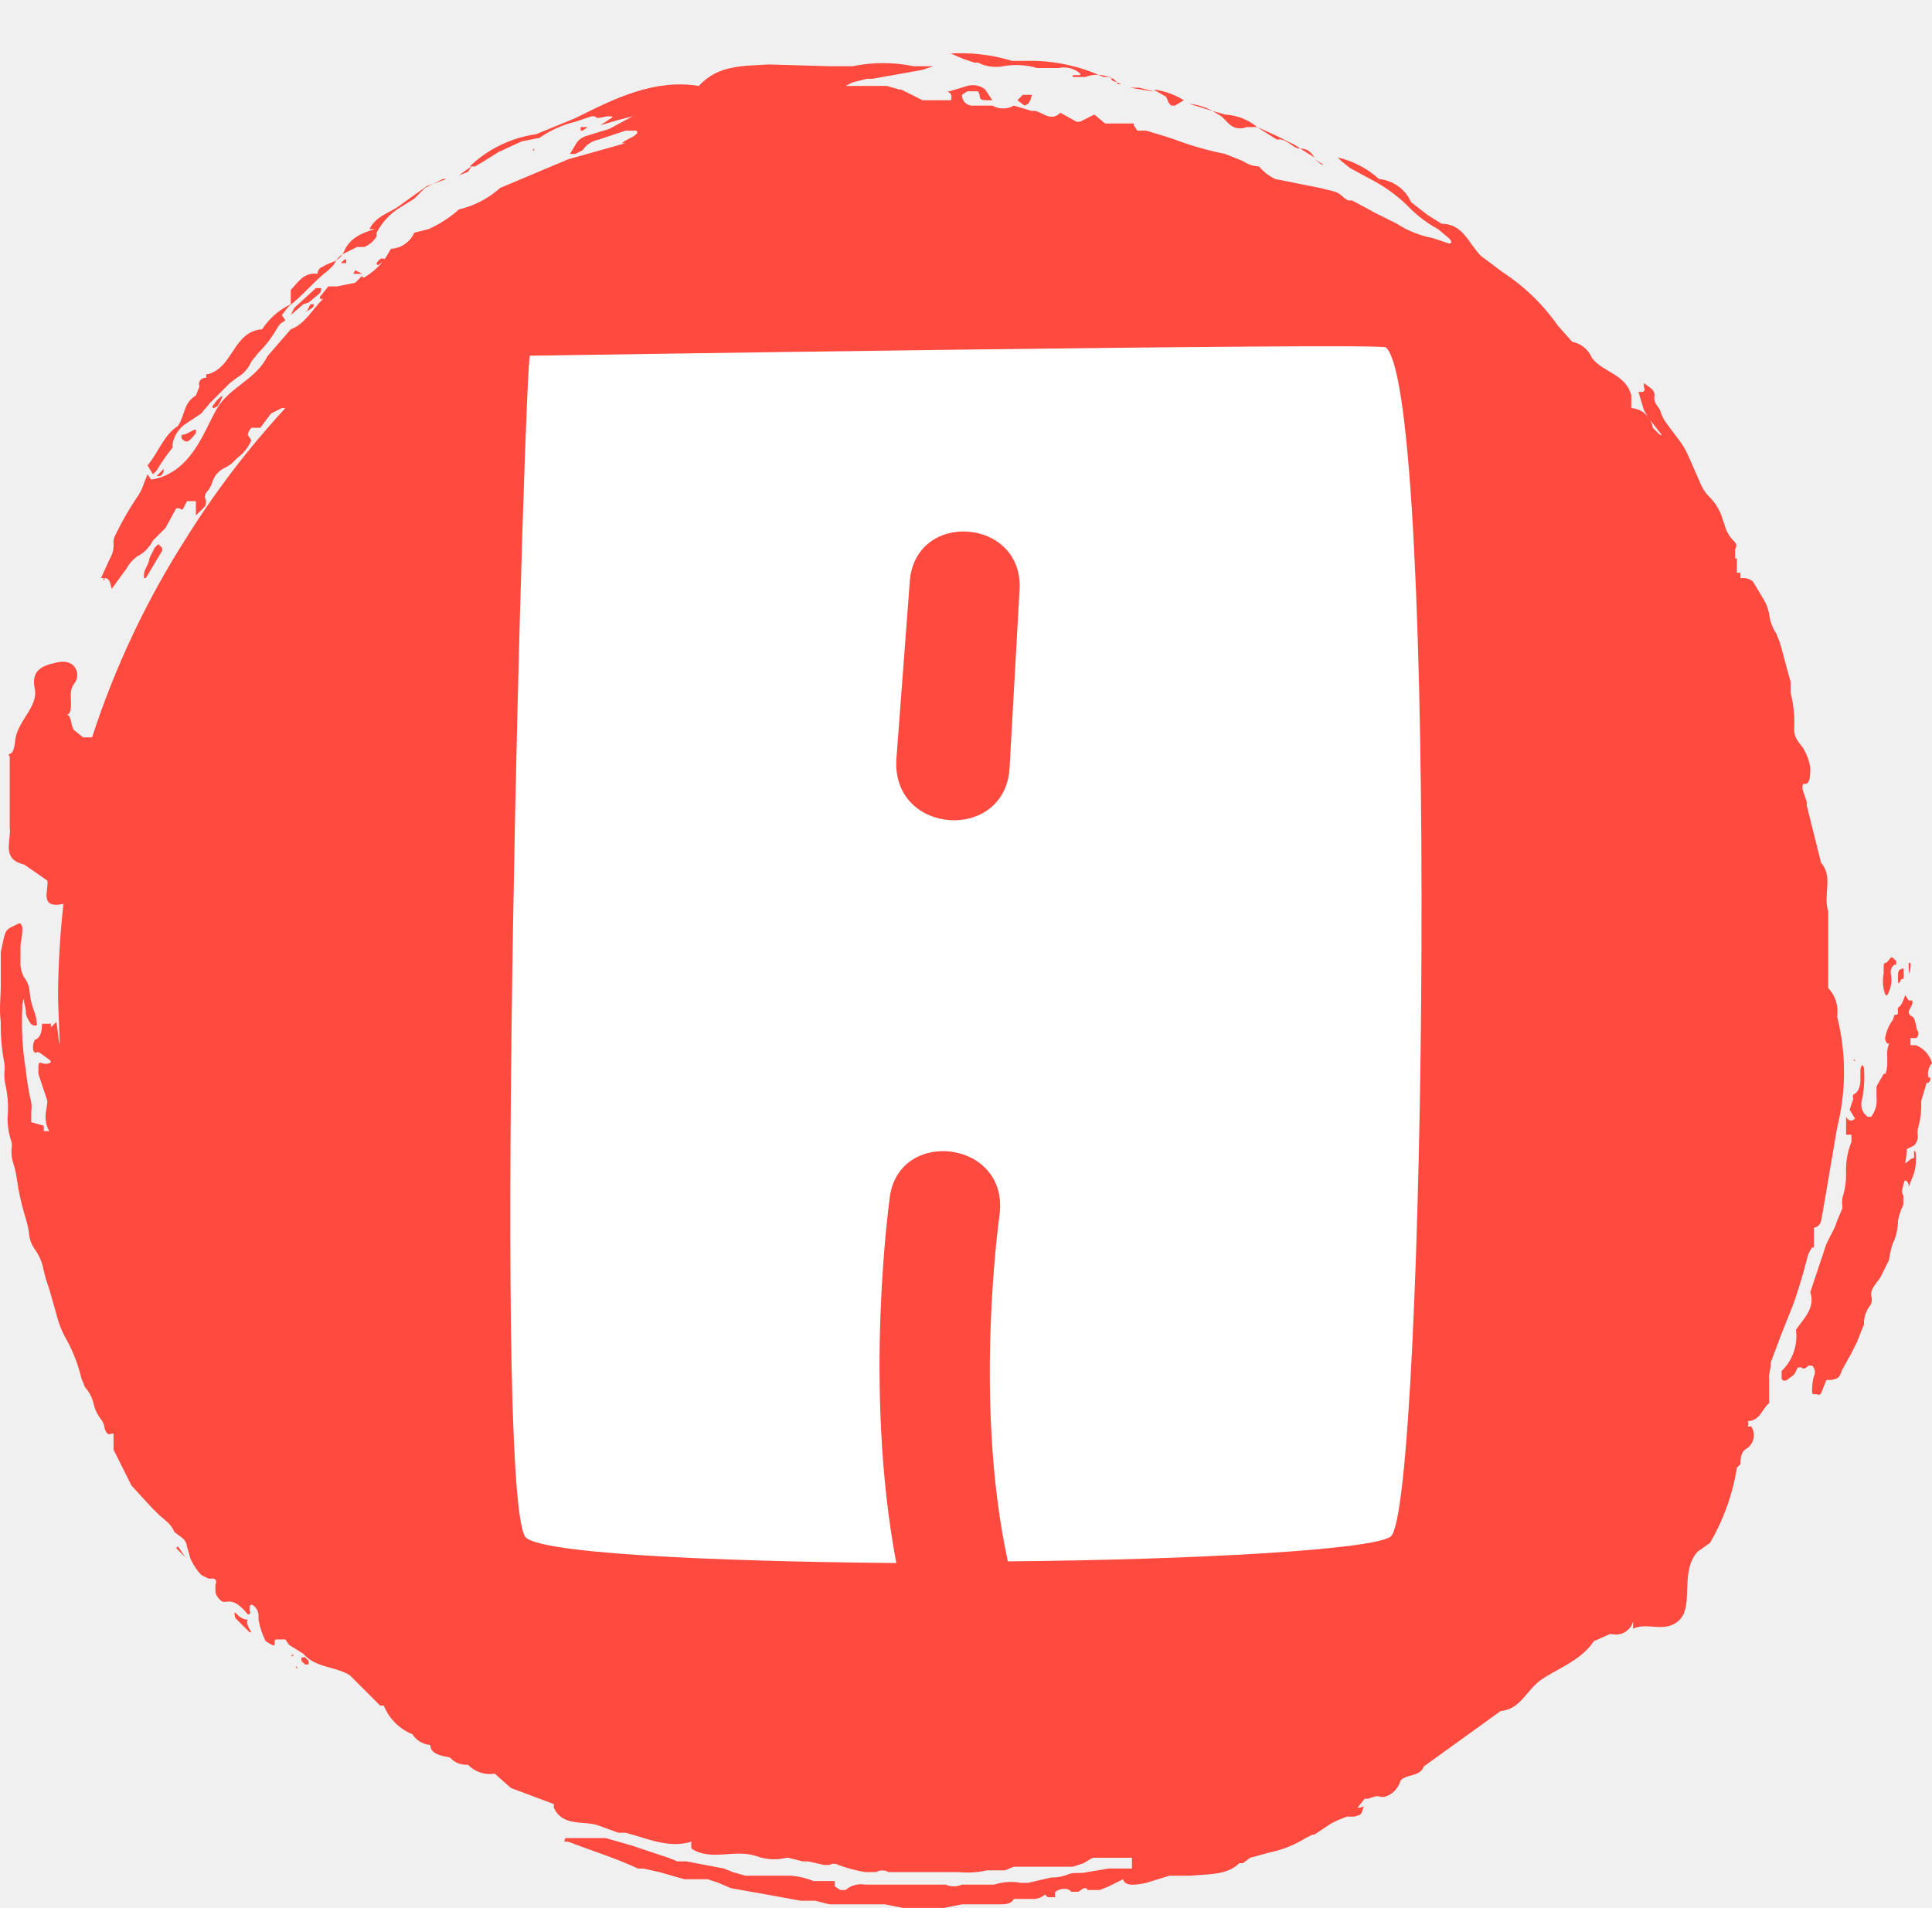
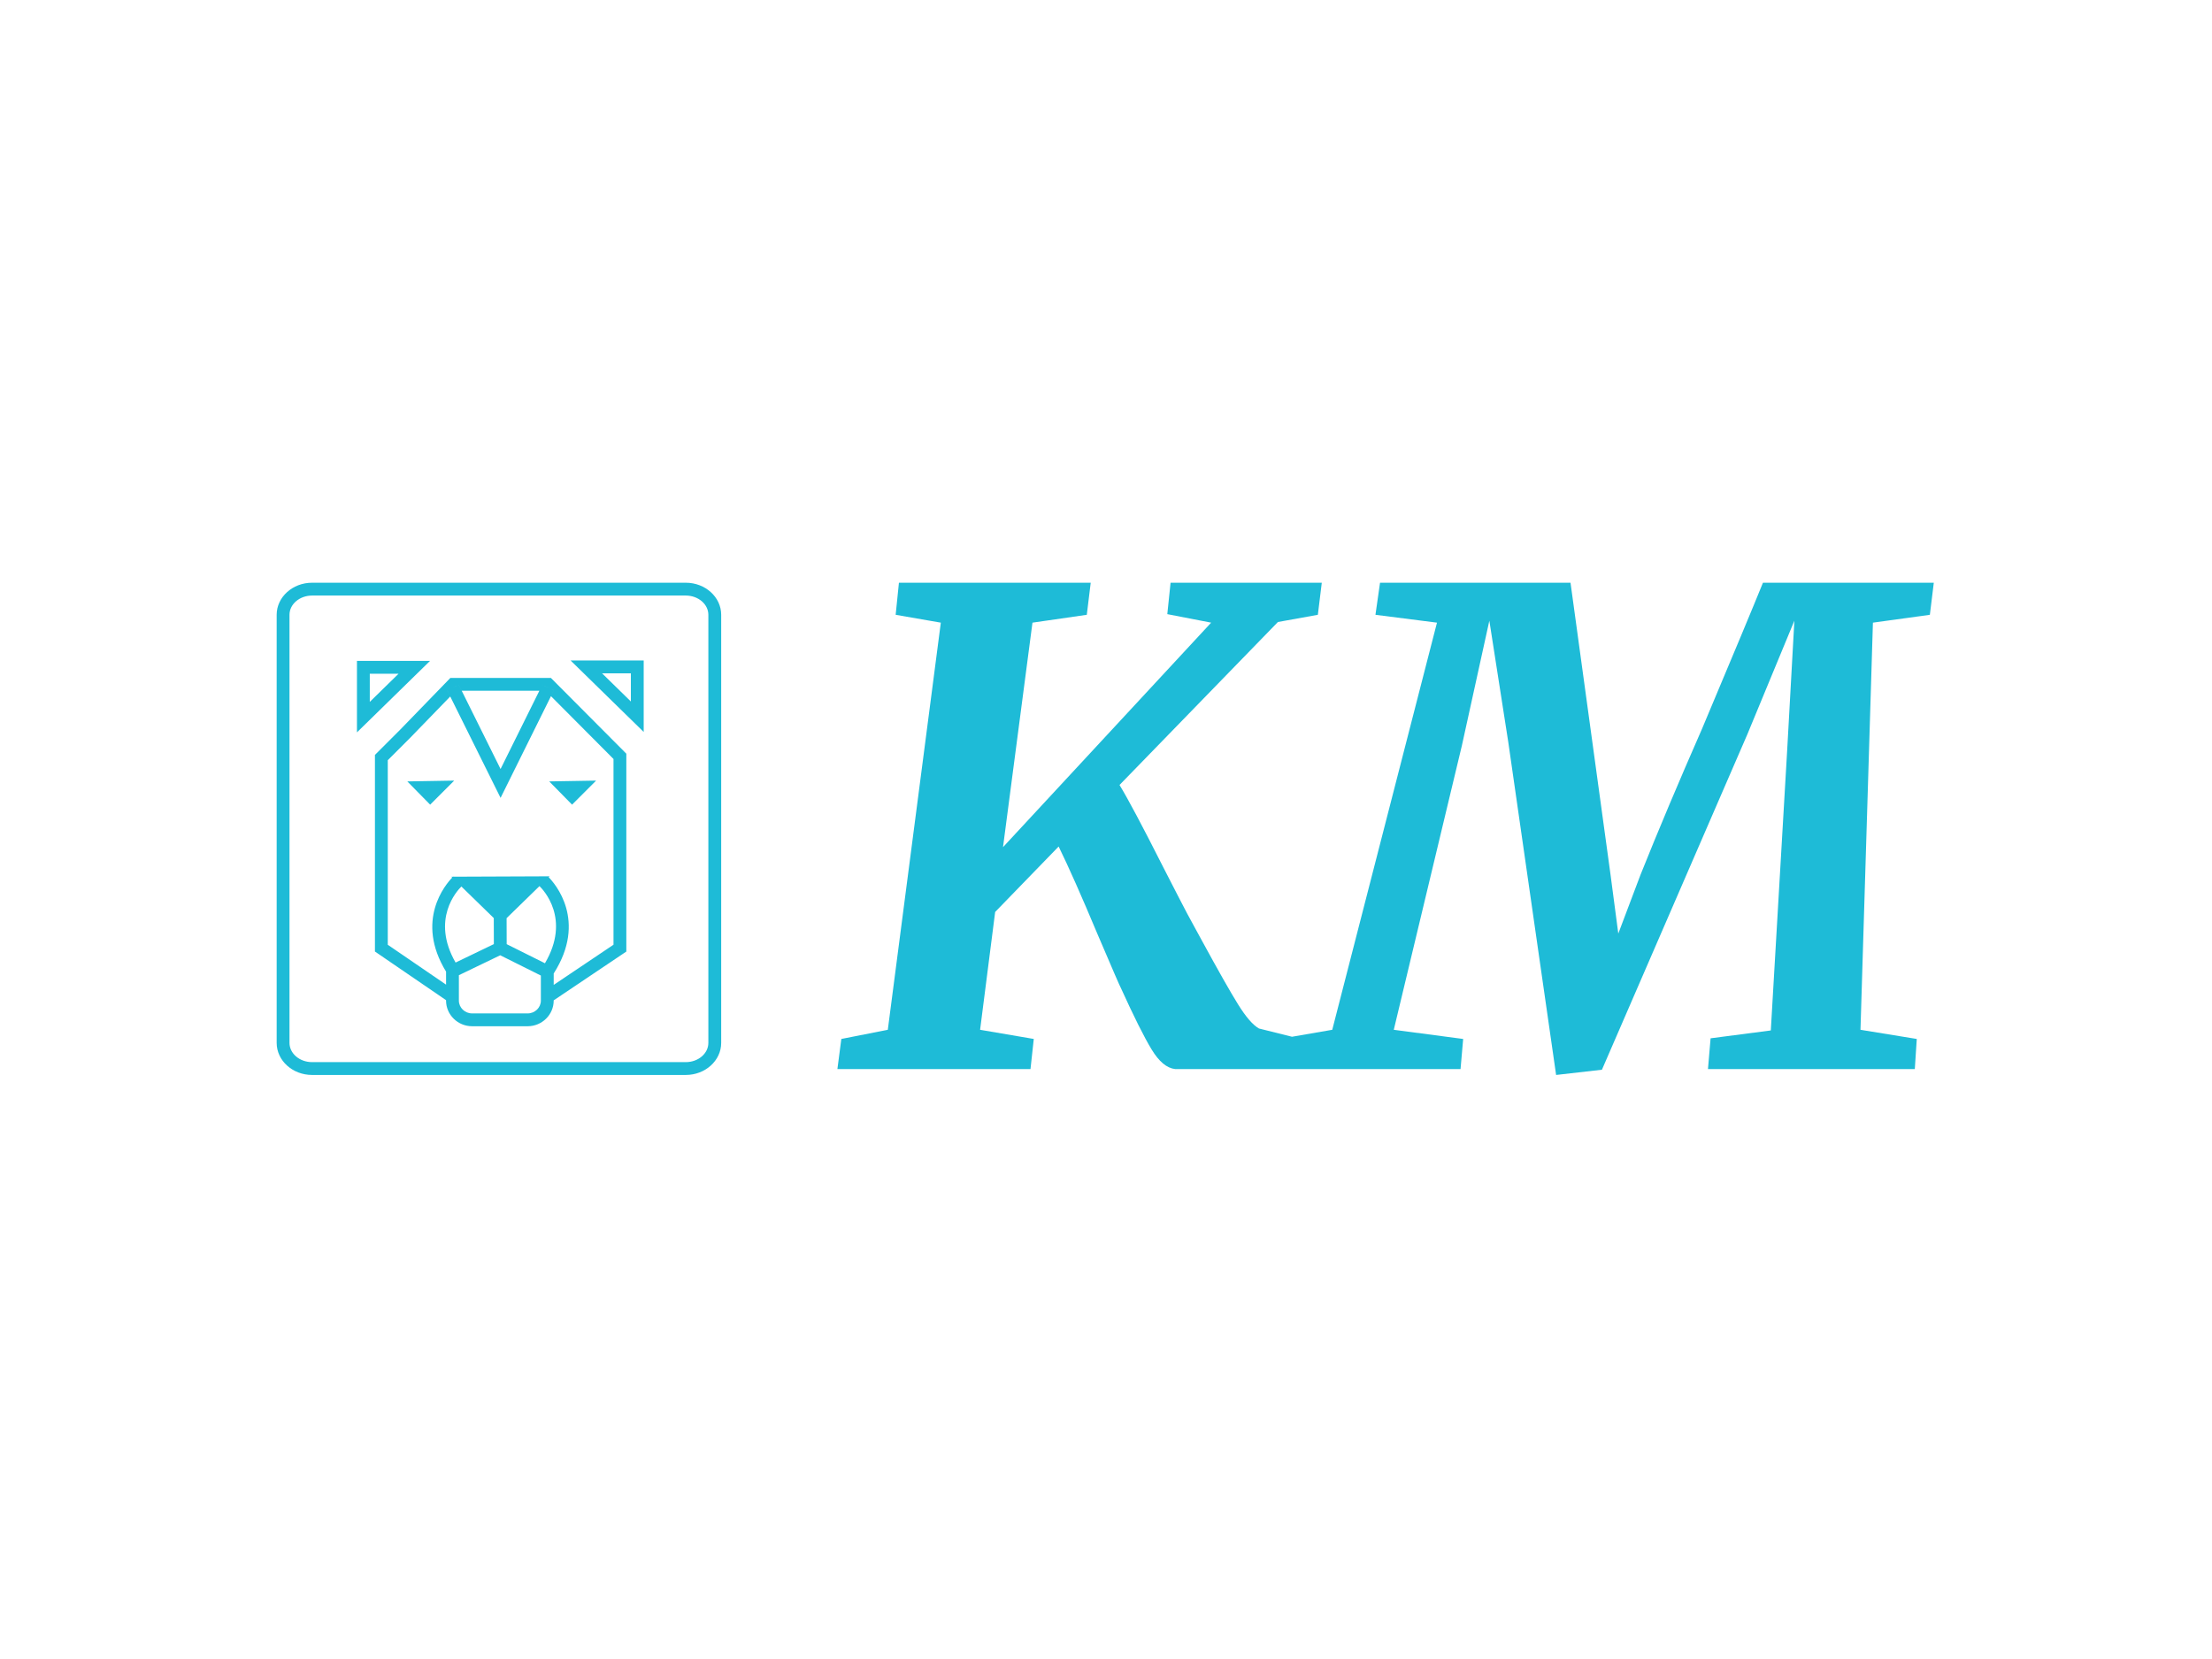
- <svg xmlns="http://www.w3.org/2000/svg" width="308.761" height="304.916" viewBox="0 0 106.008 104.687" class="css-1j8o68f" version="1.1" id="svg23">
-   <defs id="SvgjsDefs2684" />
-   <g id="SvgjsG2685" featurekey="rootContainer" transform="matrix(0.9820593,0,0,0.9820593,-0.05456052,0)" fill="#ff4a3f">
-     <g id="g17">
-       <path d="M19.8 15.3h.5l-.4-.2zm.5.1zm.8-.7c0 .1 0 .1.1.1l.4-.3c-.2-.1-.3-.1-.5.2zm.4-.2zm-4.1 2.3zm-.2.6l.3-.2c.1-.1.1-.2.1-.2h-.2l-.2.4c-.1-.1-.1 0 0 0zm2.2-2.9h-.1l-.2.2h.3zm-2.1 2.4l.6-.5c.1-.1.1-.2.1-.3h-.3l-1.2 1.1-.2.4.7-.6zm-1.1.8z" id="path3" />
-       <path d="M9.7 25v-.2a1.7 1.7 0 0 1 .7-1.1l.9-.6.5-.6.7-.7.4-.4.4-.3a1.9 1.9 0 0 0 .8-.9l.4-.5a5.9 5.9 0 0 0 1-1.3l.2-.3.3-.2-.2-.3.4-.5c.8-.6 1.4-1.4 2.2-2l.3-.3a1.4 1.4 0 0 1 .5-.6l.8-.4h.4a1.4 1.4 0 0 0 .7-.6V13a3.5 3.5 0 0 1 1.3-1.4l.8-.5.2-.2.4-.4 1-.5h.2l-1.1.4-1.4 1c-.6.5-1.4.6-1.8 1.4h.3c-.7.2-1.4.5-1.7 1.2s-.8.6-1.2.9a.4.4 0 0 0-.3.4c-.8-.1-1.1.5-1.5.9v.8a3.9 3.9 0 0 0-1.6 1.4c-1.6.1-1.6 2.1-3 2.5h-.1a.2.2 0 0 0 0 .2c-.3 0-.5.2-.4.5l-.2.5c-.7.4-.6 1.1-1 1.7-.8.5-1.1 1.5-1.7 2.2l.3.5.2-.2a11.6 11.6 0 0 1 .9-1.3zM53.9 3.3l.6.2h.2a2.2 2.2 0 0 0 1.4.2 4.1 4.1 0 0 1 1.9.1h1.2a1.4 1.4 0 0 1 1.2.3.1.1 0 0 1 0 .1H60a.1.1 0 0 0 0 .1h.7a1.8 1.8 0 0 1 1.3 0c.2 0 .1.1.2.2l.5.2h-.2c-.2-.4-.5-.4-.8-.4a9.7 9.7 0 0 0-4.3-.9h-.8A9.8 9.8 0 0 0 53 3h.2zm7.3 3.1zM50.3 4.7zm10.9 1.7h.2-.2zM19 14.7zm32.1-10zm17.6 2.2a.9.9 0 0 0 1 .2h.6a3.1 3.1 0 0 0-1.8-.7l-.7-.2.5.3zm-3.4-1.3c0 .1.1.2.2.3h.2l.5-.3a4.2 4.2 0 0 0-1.7-.6l.7.4zm7.4 2.7l.8.5c-.2-.3-.4-.5-.8-.5z" id="path5" />
-       <path d="M99 76.1l.6-1.6.6-1.5c.2-.5.6-1.8.8-2.6a1.7 1.7 0 0 1 .3-.7h.1v-1.1c.5-.1.4-.6.5-.9l.8-4.7a12.7 12.7 0 0 0 0-6.2 1.9 1.9 0 0 0-.5-1.6v-4.3c-.3-.9.3-1.9-.4-2.7L101 45a.4.4 0 0 0 0-.2l-.2-.6a.5.5 0 0 1 0-.4h.1c.3 0 .3-.5.3-.9a3 3 0 0 0-.4-1.1l-.3-.4a1.1 1.1 0 0 1-.2-.7 6.7 6.7 0 0 0-.2-2v-.6c-.2-.7-.4-1.5-.6-2.2l-.2-.5a2.5 2.5 0 0 1-.4-1.1 2.5 2.5 0 0 0-.3-.8l-.6-1a.8.8 0 0 0-.6-.2h-.1V32h-.2v-.8H97V31a.4.4 0 0 0 0-.1v-.2c.1-.2.1-.3-.1-.5a1.8 1.8 0 0 1-.4-.6l-.2-.6a2.9 2.9 0 0 0-.7-1.2 2.2 2.2 0 0 1-.5-.7l-.7-1.6a4.3 4.3 0 0 0-.6-1l-.6-.8a2.4 2.4 0 0 1-.4-.8l-.2-.3a.6.6 0 0 1-.1-.5.5.5 0 0 0-.2-.4l-.4-.3v.2c.1.2 0 .3-.1.3h-.2l.3 1 .3.5.7.9h-.1l-.2-.2-.2-.2a1.3 1.3 0 0 0-1.2-1.1v-.7c-.3-1.2-1.6-1.3-2.2-2.1a1.5 1.5 0 0 0-1.1-.9l-.8-.9a11.3 11.3 0 0 0-3.1-3l-.8-.6-.4-.3c-.7-.7-1-1.8-2.2-1.8l-.8-.5-.9-.7a2.2 2.2 0 0 0-1.8-1.3 5.1 5.1 0 0 0-2.3-1.2l.2.2.5.4 1.3.7a8.5 8.5 0 0 1 2.1 1.6 6.8 6.8 0 0 0 1.5 1.1l.6.5c.1.1.2.2.1.3H81l-.9-.3a5.6 5.6 0 0 1-2-.8l-1.2-.6-1.3-.7h-.2c-.3-.1-.4-.4-.8-.5l-.8-.2-2.5-.5a2.6 2.6 0 0 1-.9-.7 1.7 1.7 0 0 1-.9-.3l-1-.4a18.1 18.1 0 0 1-2.8-.8l-.6-.2-1-.3h-.5l-.2-.3v-.1h-1.6l-.6-.5-.4.2-.4.2h-.2l-.9-.5c-.6.6-1.1-.2-1.6-.1l-1-.3a1.2 1.2 0 0 1-1.2 0h-1.2a.6.6 0 0 1-.5-.6l.3-.2h.6a.7.7 0 0 1 .1.3c0 .2.2.2.5.2h.2l-.4-.6a1.1 1.1 0 0 0-1-.2l-1 .3H53c.3.2.2.3.2.5h-1.6l-.4-.2-.8-.4h-.1l-.7-.2h-2.3l.4-.2.8-.2h.3l1.7-.3 1.1-.2.6-.2h-1.1a8.4 8.4 0 0 0-3.4 0h-1.3L43 3.6c-1.4.1-2.8 0-3.9 1.2-2.5-.4-4.7.7-6.9 1.8l-2.2.9a6.7 6.7 0 0 0-3.7 1.8h.3l.5-.3.8-.5 1.3-.6 1-.2a6 6 0 0 1 2-.9l.9-.3h.2c.1.2.5 0 .7 0h.2c.1 0 .1.1 0 .1l-.6.4 1-.3.8-.2-1.3.7-1.3.4a1 1 0 0 0-.6.5l-.3.5h.3l.4-.2a1.4 1.4 0 0 1 .9-.6l1.5-.5h.5a.1.1 0 0 1 .1.2c-.2.2-.6.3-.8.5h.2l-3.2.9-3.8 1.6a5.2 5.2 0 0 1-2.3 1.2 6.6 6.6 0 0 1-1.7 1.1l-.8.2a1.5 1.5 0 0 1-1.3.9l-.3.5a3.7 3.7 0 0 1-1.2 1.1h-.1v-.1l-.2.2-.2.2-1 .2h-.5l-.4.5c-.1.1-.1.2 0 .2h.1c-.6.6-1 1.4-1.8 1.7L15 19.9c-.6 1.2-1.8 1.6-2.6 2.6s-1.4 3.9-3.9 4.3l-.2-.3-.2.5a2.7 2.7 0 0 1-.4.8 16.9 16.9 0 0 0-1.2 2.1.8.8 0 0 0-.1.5 1.4 1.4 0 0 1-.2.8l-.5 1.1h.2c.3 0 .3.3.4.6l.8-1.1a2.2 2.2 0 0 1 .6-.7 2 2 0 0 0 .9-.9l.3-.3.4-.4.6-1.1h.2c.1.1.1.1.2 0l.2-.4h.5v.8l.5-.5a.5.5 0 0 0 0-.5.4.4 0 0 1 .1-.3 1.5 1.5 0 0 0 .3-.5 1.3 1.3 0 0 1 .8-.9l.3-.2.3-.3a2.4 2.4 0 0 0 .8-1l-.2-.3c0-.1.1-.3.2-.4h.5l.6-.8.6-.3h.2a48.8 48.8 0 0 0-5.5 7.2h-.1.1a48.4 48.4 0 0 0-5.3 11.2h-.5l-.5-.4c-.2-.2-.1-.7-.4-.9h.1c.3-.5-.1-1.2.3-1.7s.1-1.4-.9-1.2-1.5.5-1.3 1.5-1 1.8-1.1 2.9-.5.5-.3.9v3.9c.1.8-.5 1.8.8 2.1l1.3.9c.1.5-.5 1.6.9 1.3a49.2 49.2 0 0 0-.3 5c0 1.1.1 2.2.1 3.3v-.4c-.1-.4-.1-.8-.2-1.3l-.3.3v-.2h-.5c0 .5-.1.8-.4.9a.9.9 0 0 0-.1.5c0 .1.1.3.2.2s.4.2.7.4-.2.3-.4.2-.2.1-.2.3v.3l.5 1.5c0 .3-.1.6-.1.9a1.7 1.7 0 0 0 .2.8h-.3v-.3l-.7-.2v-.6a1.5 1.5 0 0 0 0-.5 14.6 14.6 0 0 1-.3-1.8 16.6 16.6 0 0 1-.2-3.5.9.9 0 0 1 .1-.5v.2a2.9 2.9 0 0 1 .1.5.8.8 0 0 0 .1.4c.1.2.2.4.4.4s.1-.1.1-.2a2.1 2.1 0 0 0-.1-.5 4.2 4.2 0 0 1-.3-1.3 1.5 1.5 0 0 0-.3-.7 1.6 1.6 0 0 1-.2-.9v-.8c0-.3.1-.6.1-.9a.5.5 0 0 0-.1-.4h-.1c-.8.4-.7.2-1 1.6V55c0 .7-.1 1.4 0 2.1a10.8 10.8 0 0 0 .2 2.3 1.8 1.8 0 0 1 0 .5 3.1 3.1 0 0 0 .1.9 5.9 5.9 0 0 1 .1 1.3 3.9 3.9 0 0 0 .2 1.7 1.2 1.2 0 0 1 0 .4 2.1 2.1 0 0 0 .1.8 4.9 4.9 0 0 1 .2.9 14 14 0 0 0 .5 2.2 5 5 0 0 1 .2 1 1.7 1.7 0 0 0 .3.7 2.9 2.9 0 0 1 .5 1.2 8.5 8.5 0 0 0 .3 1l.4 1.4a5.4 5.4 0 0 0 .6 1.5 8.5 8.5 0 0 1 .8 2.1l.2.5a2.1 2.1 0 0 1 .5 1 2.1 2.1 0 0 0 .4.8 1 1 0 0 1 .2.5c.1.3.2.4.4.3h.1v.9l.5 1 .5 1 1.1 1.2.4.4c.3.3.7.5.9 1l.4.3a.7.7 0 0 1 .3.5l.2.7a3.3 3.3 0 0 0 .6.9l.4.2h.3a.2.2 0 0 1 .1.3 2.5 2.5 0 0 0 0 .5.9.9 0 0 0 .4.5h.2c.4-.1.8.2 1.2.7h.1c0-.1.1-.1 0-.2v-.2c0-.1.1-.2.2-.1a.7.7 0 0 1 .3.6v.2a4.3 4.3 0 0 0 .4 1.2c.5.3.5.3.5.1s0-.2.2-.2h.4l.2.3.8.5c.7.8 1.8.7 2.6 1.2l1.7 1.7h.2a2.9 2.9 0 0 0 1.6 1.6 1.3 1.3 0 0 0 1 .6c0 .5.6.6 1.1.7a1.2 1.2 0 0 0 .8.4h.2a1.7 1.7 0 0 0 1.5.5l.9.8 2.4.9v.2c.5 1.1 1.7.7 2.5 1l1.1.4h.4c1.2.3 2.4.9 3.7.5a.7.7 0 0 0 0 .4c1.1.7 2.4 0 3.6.4a2.9 2.9 0 0 0 1.7.1h.1l.8.2h.3l.9.2h.3a.5.5 0 0 1 .5 0 7.9 7.9 0 0 0 1.5.4h.6a.7.7 0 0 1 .7 0h3.9a5 5 0 0 0 1.6-.1h1l.5-.2H60l.6-.2.5-.3h2.2v.6H62l-1.2.2c-.4.1-.7 0-1 .1a2.4 2.4 0 0 1-1 .2l-1.3.3h-.4a3.1 3.1 0 0 0-1.5.1h-1.8a1.1 1.1 0 0 1-.9 0h-4.5a1.3 1.3 0 0 0-1.1.3H47l-.3-.2v-.3h-1.2a4.1 4.1 0 0 0-1.3-.3h-2.5l-.7-.2-.5-.2-2.1-.4h-.5l-.5-.2-2.1-.7-1.4-.4h-2.2c-.1 0-.1.1-.1.2h.2c1.3.5 2.6.9 3.9 1.5h.3l.9.2 1.4.4h1.3l.6.2.7.3 1.7.3 1.1.2 1.1.2h.8l.8.2h3.1l1 .2h2.3l1-.2H56c.4 0 .6-.1.7-.3h1a1 1 0 0 0 .8-.3c-.1.1 0 .1.1.2h.4v-.2c0-.1 0-.1.2-.2s.6-.1.7.1h.4l.3-.2c.2 0 .2 0 .2.1h.7l.5-.2.8-.4c.1.3.4.4 1.3.2l1.3-.4h1.2c.9-.1 2 0 2.7-.7h.2l.4-.3 1.1-.3a6.1 6.1 0 0 0 2-.8l.4-.2h.1l.9-.6.4-.2.5-.2h.4c.4-.1.4-.1.5-.4s0-.1-.2-.1h-.1l.4-.5h.2c.3-.1.5-.2.7-.1h.2a1.3 1.3 0 0 0 .9-.9c.3-.4 1.1-.2 1.3-.8l4.3-3.1c1.1-.1 1.4-1.1 2.2-1.7s2.3-1.1 3-2.2l.9-.4h.1a1 1 0 0 0 1.2-.7v.4c.8-.4 1.8.3 2.6-.5s0-2.7 1-3.8l.7-.5a12.1 12.1 0 0 0 1.5-4.2l.2-.2c0-.3 0-.7.4-.9a.9.9 0 0 0 .2-1.2h-.2a.3.3 0 0 0 0-.3c.7 0 .8-.7 1.2-1V77a.5.5 0 0 1 0-.2 3.8 3.8 0 0 0 .1-.7zM5.9 32.2z" id="path7" />
-       <path d="M26.4 9.3l-.3.2-.4.3.5-.2zm6.1-2h.1l.3-.2h-.4zm-2.6 1l-.1.1h.1v-.1zm-1.5 1.4zm1.3-.2zm-6.3 3.1zM9.2 26.2l-.4.4H9a.4.4 0 0 0 .2-.4zm3-3.5a2.1 2.1 0 0 0 .3-.6 1.5 1.5 0 0 0-.5.5c-.1.1-.1.2 0 .2zM11 24.2V24c-.2 0-.5.3-.8.3v.2c.3.3.4.2.8-.3zm3 66.2zM73.9 9.2h.1l-.5-.3zm-2.5-1.4c.5-.1.8.4 1.2.5h.1l-.3-.2-1-.5-1.1-.5.3.2zM52.8 3.1zm11.7 2h-.1l-1.2-.2h.5zm2 .7l1.3.4a3.3 3.3 0 0 0-1.3-.4zm-9 0a1 1 0 0 0 .2-.5h-.5l-.3.3.4.3zm9 1.6zM49.9 4.2zm2.9.7zM48.5 4zm13.8 2.1a.5.5 0 0 0 0 .1zm44.8 52.3h-.3V58h.3c.1 0 .2-.3.1-.4s-.1-.7-.3-.8a.3.3 0 0 1-.2-.3l.2-.4a.4.4 0 0 0 0-.2h-.2l-.2-.3c-.1.3-.2.6-.4.7a.5.5 0 0 0 0 .2c0 .1 0 .2-.1.2h-.1a1.1 1.1 0 0 1-.1.3 2.3 2.3 0 0 0-.4.9.4.4 0 0 0 .1.4h.1a1.7 1.7 0 0 0-.1.8v.4a1.8 1.8 0 0 1-.1.5h-.1l-.4.7v.6a1.5 1.5 0 0 1-.3 1.1h-.2l-.2-.2a.9.9 0 0 1-.1-.8 6.5 6.5 0 0 0 .1-1.7c0-.1-.1-.2-.1-.2a.5.5 0 0 0-.1.3v.6c0 .2-.1.6-.3.7s-.1.2-.1.3l-.2.6.3.5c-.2.2-.4.1-.5-.1v1h.3v.4a4.2 4.2 0 0 0-.3 1.4 3.3 3.3 0 0 0 0 .4 4 4 0 0 1-.2 1.3 2 2 0 0 0 0 .6l-.3.7a3.2 3.2 0 0 1-.3.7l-.3.6-.9 2.7c.3.9-.4 1.5-.8 2.1a2.7 2.7 0 0 1-.8 2.3v.4c0 .1.1.2.3.1l.4-.3.2-.4h.2c.1.1.2.1.4-.1h.2a.5.5 0 0 1 .1.6 2.9 2.9 0 0 0-.1.8c0 .1 0 .2.1.2h.2c.1.1.2 0 .3-.3l.2-.5h.3c.4-.1.4-.1.6-.6l.5-.9.3-.6.4-1a1.6 1.6 0 0 1 .3-1 .6.6 0 0 0 .1-.6c0-.2 0-.3.2-.6l.3-.4.5-1a4.7 4.7 0 0 1 .2-.9 3 3 0 0 0 .3-1.3 3.8 3.8 0 0 1 .3-.9v-.5c-.1-.2-.1-.2 0-.6s.1-.2.2-.2a.4.4 0 0 1 .1.3l.2-.5a2.3 2.3 0 0 0 .2-.9v-.3c0-.1 0-.3-.1-.3v.4c-.2 0-.3.2-.5.3a6.4 6.4 0 0 0 .1-.8l.4-.2a.7.7 0 0 0 .2-.6 1.4 1.4 0 0 1 0-.3 4.8 4.8 0 0 0 .2-1.4v-.2l.3-1h.1a.3.3 0 0 0 .1-.3h-.1a.9.9 0 0 1 .2-.8 1.5 1.5 0 0 0-.9-1zm-1.2 7.8zm-.2-9.9zm0 0zM9.1 30.8a.3.3 0 0 0 0-.2l-.2-.2-.2.2-.3.6c0 .3-.3.6-.3.9v.2h.1zm96.3 24.8h.1a1.7 1.7 0 0 0 .2-1.2.5.5 0 0 1 .2-.5h.1v-.2l-.2-.2h-.1c-.1.1-.2.3-.3.3s-.1.1-.1.3v.3a2.2 2.2 0 0 0 .1 1.2zM13.2 90.1c-.1 0 0 .2 0 .3l.8.8h.1c-.2-.3-.3-.6-.2-.7a.9.9 0 0 1-.5-.2zm.8.3zm92.3-35.7h.1a2 2 0 0 0 0-.6c-.3.1-.3.1-.3.6s.1.1.2 0z" id="path9" />
-       <path d="M106.7 62a.6.6 0 0 0 .1-.5c0-.1-.1-.2-.1-.1h-.2v.2c0 .4.1.5.2.4zm.1-8.2h-.1v.6a1 1 0 0 0 .1-.6zM17.1 92.6h-.2v.2l.2.2h.2v-.2zm86.6-33.3c0-.1 0-.1-.1-.1zM9.9 86.5l.5.5-.4-.6z" id="path11" />
-       <circle cx="10.5" cy="87.1" transform="rotate(-24.8 10.4 87.159)" id="circle13" />
-       <path d="M9.7 30.1h-.1v.2-.2h.1zm83.2-6.6l-.2-.3h-.1zm-14.7 77.1zM5.9 32.2zm-.1.2a.3.3 0 0 0 .1-.2v.2zm1.9-4.9zM61.5 2.4zm42.8 58.2v.1-.1zM16.4 92.5h-.1c.1.1.2 0 .1-.1zm.2.7h.1l-.1-.1v.1zm73.9-71.3zm15.2 34.4zM14.6 91.7zm92.1-37zm-.8 11.4zM34.6 0z" id="path15" />
-     </g>
-   </g>
-   <g id="SvgjsG2686" featurekey="nameFeature-0" transform="matrix(2.284354,0,0,2.284354,27.98006,-5.60952)" fill="#ffffff">
-     <path d="M9.6 16.48 l-0.32 4.24 c-0.08 1.8 2.6 1.96 2.72 0.2 l0.24 -4.28 c0.12 -1.76 -2.56 -1.96 -2.64 -0.16 z M0.48 11 l0 0 c0.04 0 20.48 -0.32 20.56 -0.2 c1.28 1.12 0.96 27.8 0.12 28.56 c-0.4 0.32 -4.64 0.56 -9.2 0.6 c-0.84 -3.84 -0.2 -8.32 -0.2 -8.32 c0.24 -1.8 -2.44 -2.12 -2.64 -0.4 c0 0.04 -0.64 4.52 0.16 8.76 c-4.56 -0.04 -8.68 -0.24 -8.92 -0.64 c-0.8 -1.44 0 -28.28 0.12 -28.36 z" id="path20" />
+ <svg xmlns="http://www.w3.org/2000/svg" version="1.1" width="2000" height="1500" viewBox="0 0 2000 1500">
+   <rect width="2000" height="1500" fill="#ffffff" />
+   <g transform="matrix(0.75,0,0,0.75,249.3076,526.278)">
+     <svg viewBox="0 0 205 61" data-background-color="#ffffff" preserveAspectRatio="xMidYMid meet" height="595" width="2000">
+       <g id="tight-bounds" transform="matrix(1,0,0,1,0.09463273,0.0816)">
+         <svg viewBox="0 0 204.811 60.837" height="60.837" width="204.811">
+           <g>
+             <svg viewBox="0 0 204.811 60.837" height="60.837" width="204.811">
+               <g>
+                 <svg viewBox="0 0 204.811 60.837" height="60.837" width="204.811">
+                   <g id="textblocktransform">
+                     <svg viewBox="0 0 204.811 60.837" height="60.837" width="204.811" id="textblock">
+                       <g>
+                         <svg viewBox="0 0 204.811 60.837" height="60.837" width="204.811">
+                           <g>
+                             <svg>
+                               <g />
+                               <g />
+                             </svg>
+                           </g>
+                           <g>
+                             <svg>
+                               <g />
+                               <g>
+                                 <svg />
+                               </g>
+                             </svg>
+                           </g>
+                           <g id="text-0">
+                             <svg viewBox="0 0 204.811 60.837" height="60.837" width="204.811">
+                               <g>
+                                 <svg version="1.1" x="0" y="0" viewBox="15.192 11.647 69.309 76.748" enable-background="new 0 0 100 100" xml:space="preserve" height="60.837" width="54.94" class="icon-cg-0" data-fill-palette-color="accent" id="cg-0">
+                                   <g fill="#1ebbd7" data-fill-palette-color="accent">
+                                     <path fill="#1ebbd7" d="M42.275 26.49l-7.75 7.993-4.012 4.012v30.654l11.089 7.584v0.066c0 2.206 1.825 4 4.068 4h8.647c2.243 0 4.068-1.794 4.068-4v-0.037l11.325-7.608V38.303L57.947 26.49H42.275zM43.992 59.012l5.051 4.922 0.013 4.059-5.967 2.876C39.208 64.122 43.315 59.674 43.992 59.012zM56.386 76.798c0 1.103-0.928 2-2.068 2H45.67c-1.141 0-2.068-0.897-2.068-2v-3.957l6.447-3.107 6.336 3.161V76.798zM57.022 70.978l-5.967-2.977-0.013-4.053 5.126-4.996C56.743 59.504 61.105 64.042 57.022 70.978zM67.711 39.129v28.959l-9.325 6.265v-1.78c5.267-8.24 0.171-14.041-0.787-15.013l0.144-0.14-0.285 0.001c-0.003-0.002-0.009-0.008-0.01-0.009l-0.008 0.009-14.664 0.06-0.033-0.037c-0.003 0.002-0.018 0.017-0.04 0.038l-0.281 0.001 0.142 0.138c-1.019 1.049-5.844 6.681-0.96 14.666v2.025l-9.089-6.216V39.322l3.437-3.437 6.304-6.501-0.472-0.95 1.791-0.89 0.469 0.945h12.106l0.468-0.944 1.791 0.888-0.447 0.903L67.711 39.129zM78.981 11.647H20.712c-3.043 0-5.52 2.243-5.52 5v66.748c0 2.757 2.476 5 5.52 5h58.269c3.044 0 5.52-2.243 5.52-5V16.647C84.501 13.891 82.025 11.647 78.981 11.647zM82.501 83.395c0 1.654-1.579 3-3.52 3H20.712c-1.941 0-3.52-1.346-3.52-3V16.647c0-1.654 1.579-3 3.52-3h58.269c1.94 0 3.52 1.346 3.52 3V83.395zM27.71 23.836v11.144l11.395-11.144H27.71zM29.71 25.836h4.49l-4.49 4.391V25.836zM72.418 34.917V23.773H61.023L72.418 34.917zM70.418 30.164l-4.49-4.391h4.49V30.164zM35.562 42.625l7.312-0.125-3.75 3.75L35.562 42.625zM61.25 46.25l-3.562-3.625L65 42.5 61.25 46.25zM58.407 28.434l-0.447 0.903-7.857 15.855-7.848-15.806-0.472-0.95 1.791-0.89 0.469 0.945 6.058 12.201 6.048-12.201 0.468-0.944L58.407 28.434z" data-fill-palette-color="accent" />
+                                   </g>
+                                 </svg>
+                               </g>
+                               <g transform="matrix(1,0,0,1,69.30323,0)">
+                                 <svg width="135.507" viewBox="-0.15 -37.15 83.75 37.6" height="60.837" data-palette-color="#1ebbd7">
+                                   <path d="M21.4-21.7Q22.35-20.15 24.75-15.4L24.75-15.4Q25.1-14.7 25.88-13.2 26.65-11.7 27.1-10.9L27.1-10.9 27.7-9.8Q29.55-6.4 30.45-4.95 31.35-3.5 32.05-3.1L32.05-3.1 35.05-2.35 34.8 0 25.65 0Q24.7-0.1 23.85-1.5 23-2.9 21.5-6.2L21.5-6.2Q21.45-6.25 19.7-10.35L19.7-10.35Q17.9-14.65 16.75-17L16.75-17 11.9-12 10.75-3 14.85-2.3 14.6 0-0.15 0 0.15-2.3 3.7-3 7.75-34.1 4.3-34.7 4.55-37.15 19.2-37.15 18.9-34.7 14.75-34.1 12.5-16.95 28.4-34.1 25.05-34.75 25.3-37.15 36.85-37.15 36.55-34.7 33.5-34.15 21.4-21.7ZM61.2-14.85Q63.2-19.85 65.9-26L65.9-26Q69.5-34.55 70.55-37.15L70.55-37.15 83.6-37.15 83.3-34.7 78.95-34.1 78-3 82.3-2.3 82.15 0 66.35 0 66.55-2.35 71.15-2.95 72.4-24.35 72.95-34.25 69.35-25.55 58.25 0.05 54.75 0.45 51.1-24.95 49.65-34.25 47.55-24.7 42.35-3 47.65-2.3 47.45 0 33.35 0 33.6-2.3 37.65-3 45.65-34.1 40.95-34.7 41.3-37.15 55.85-37.15 58.9-14.9 59.5-10.35 61.2-14.85Z" opacity="1" transform="matrix(1,0,0,1,0,0)" fill="#1ebbd7" class="wordmark-text-0" data-fill-palette-color="primary" />
+                                 </svg>
+                               </g>
+                             </svg>
+                           </g>
+                         </svg>
+                       </g>
+                     </svg>
+                   </g>
+                 </svg>
+               </g>
+             </svg>
+           </g>
+           <defs />
+         </svg>
+         <rect width="204.811" height="60.837" fill="none" stroke="none" visibility="hidden" />
+       </g>
+     </svg>
  </g>
</svg>
